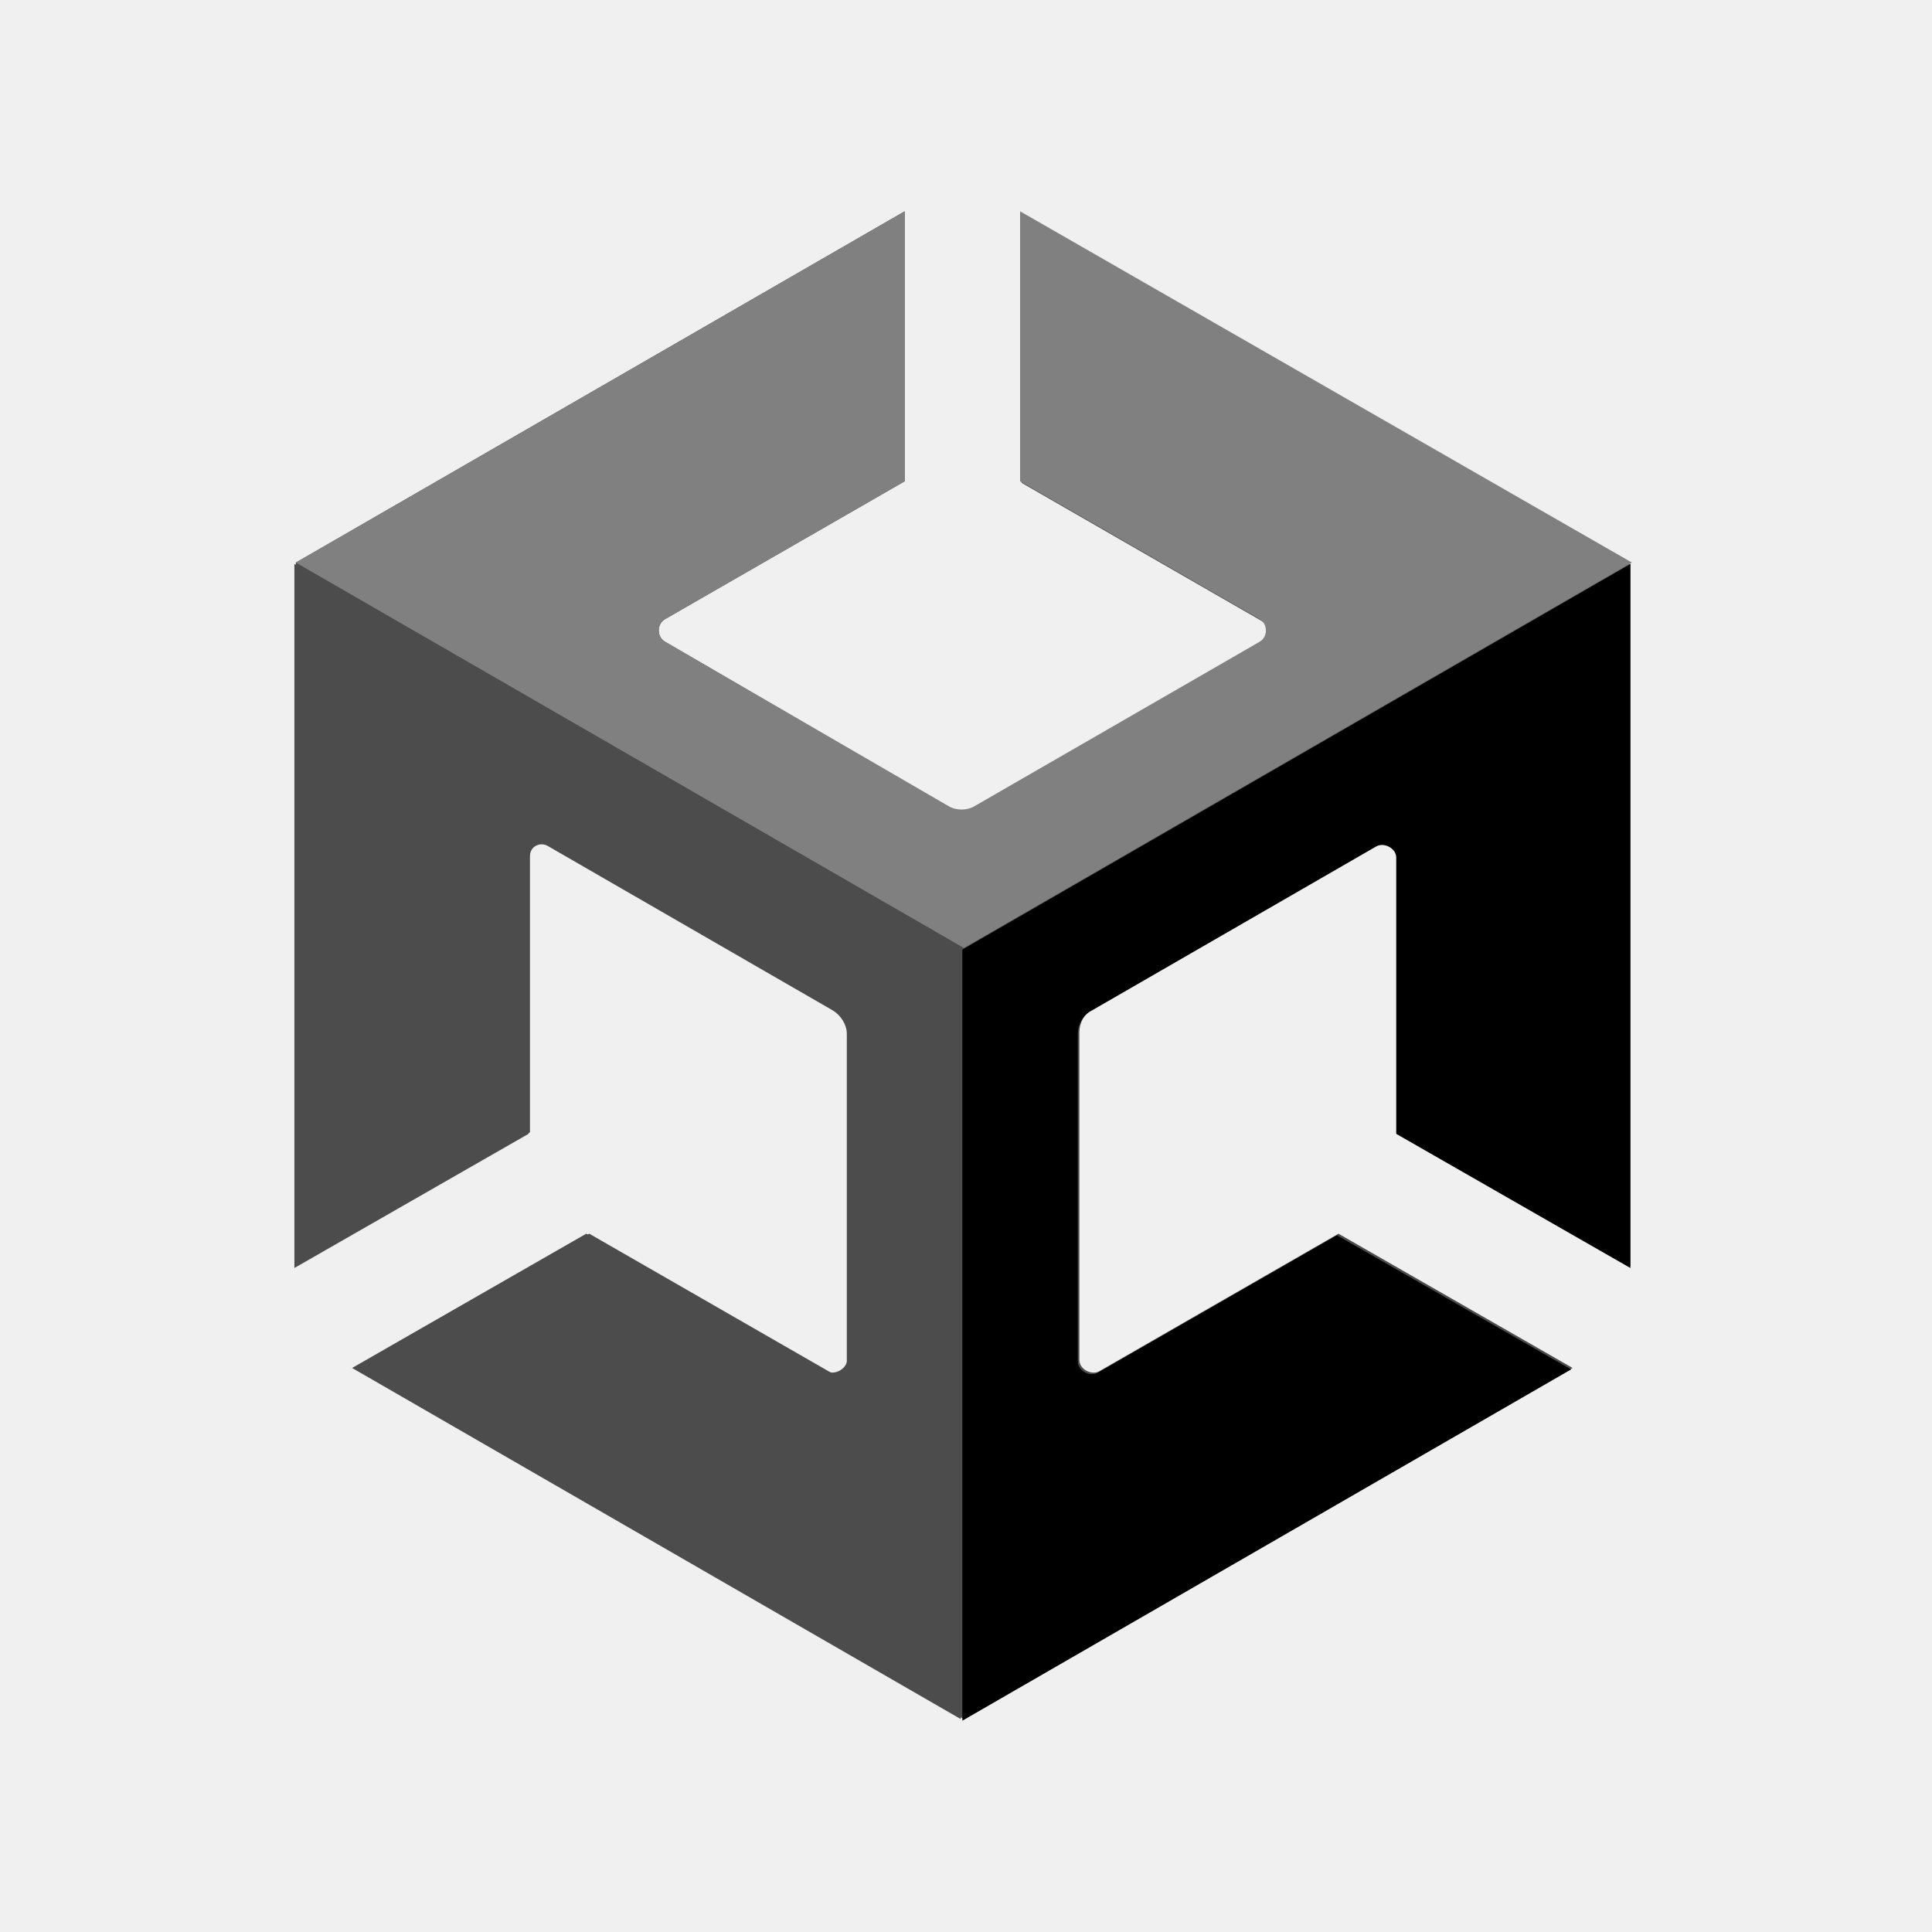
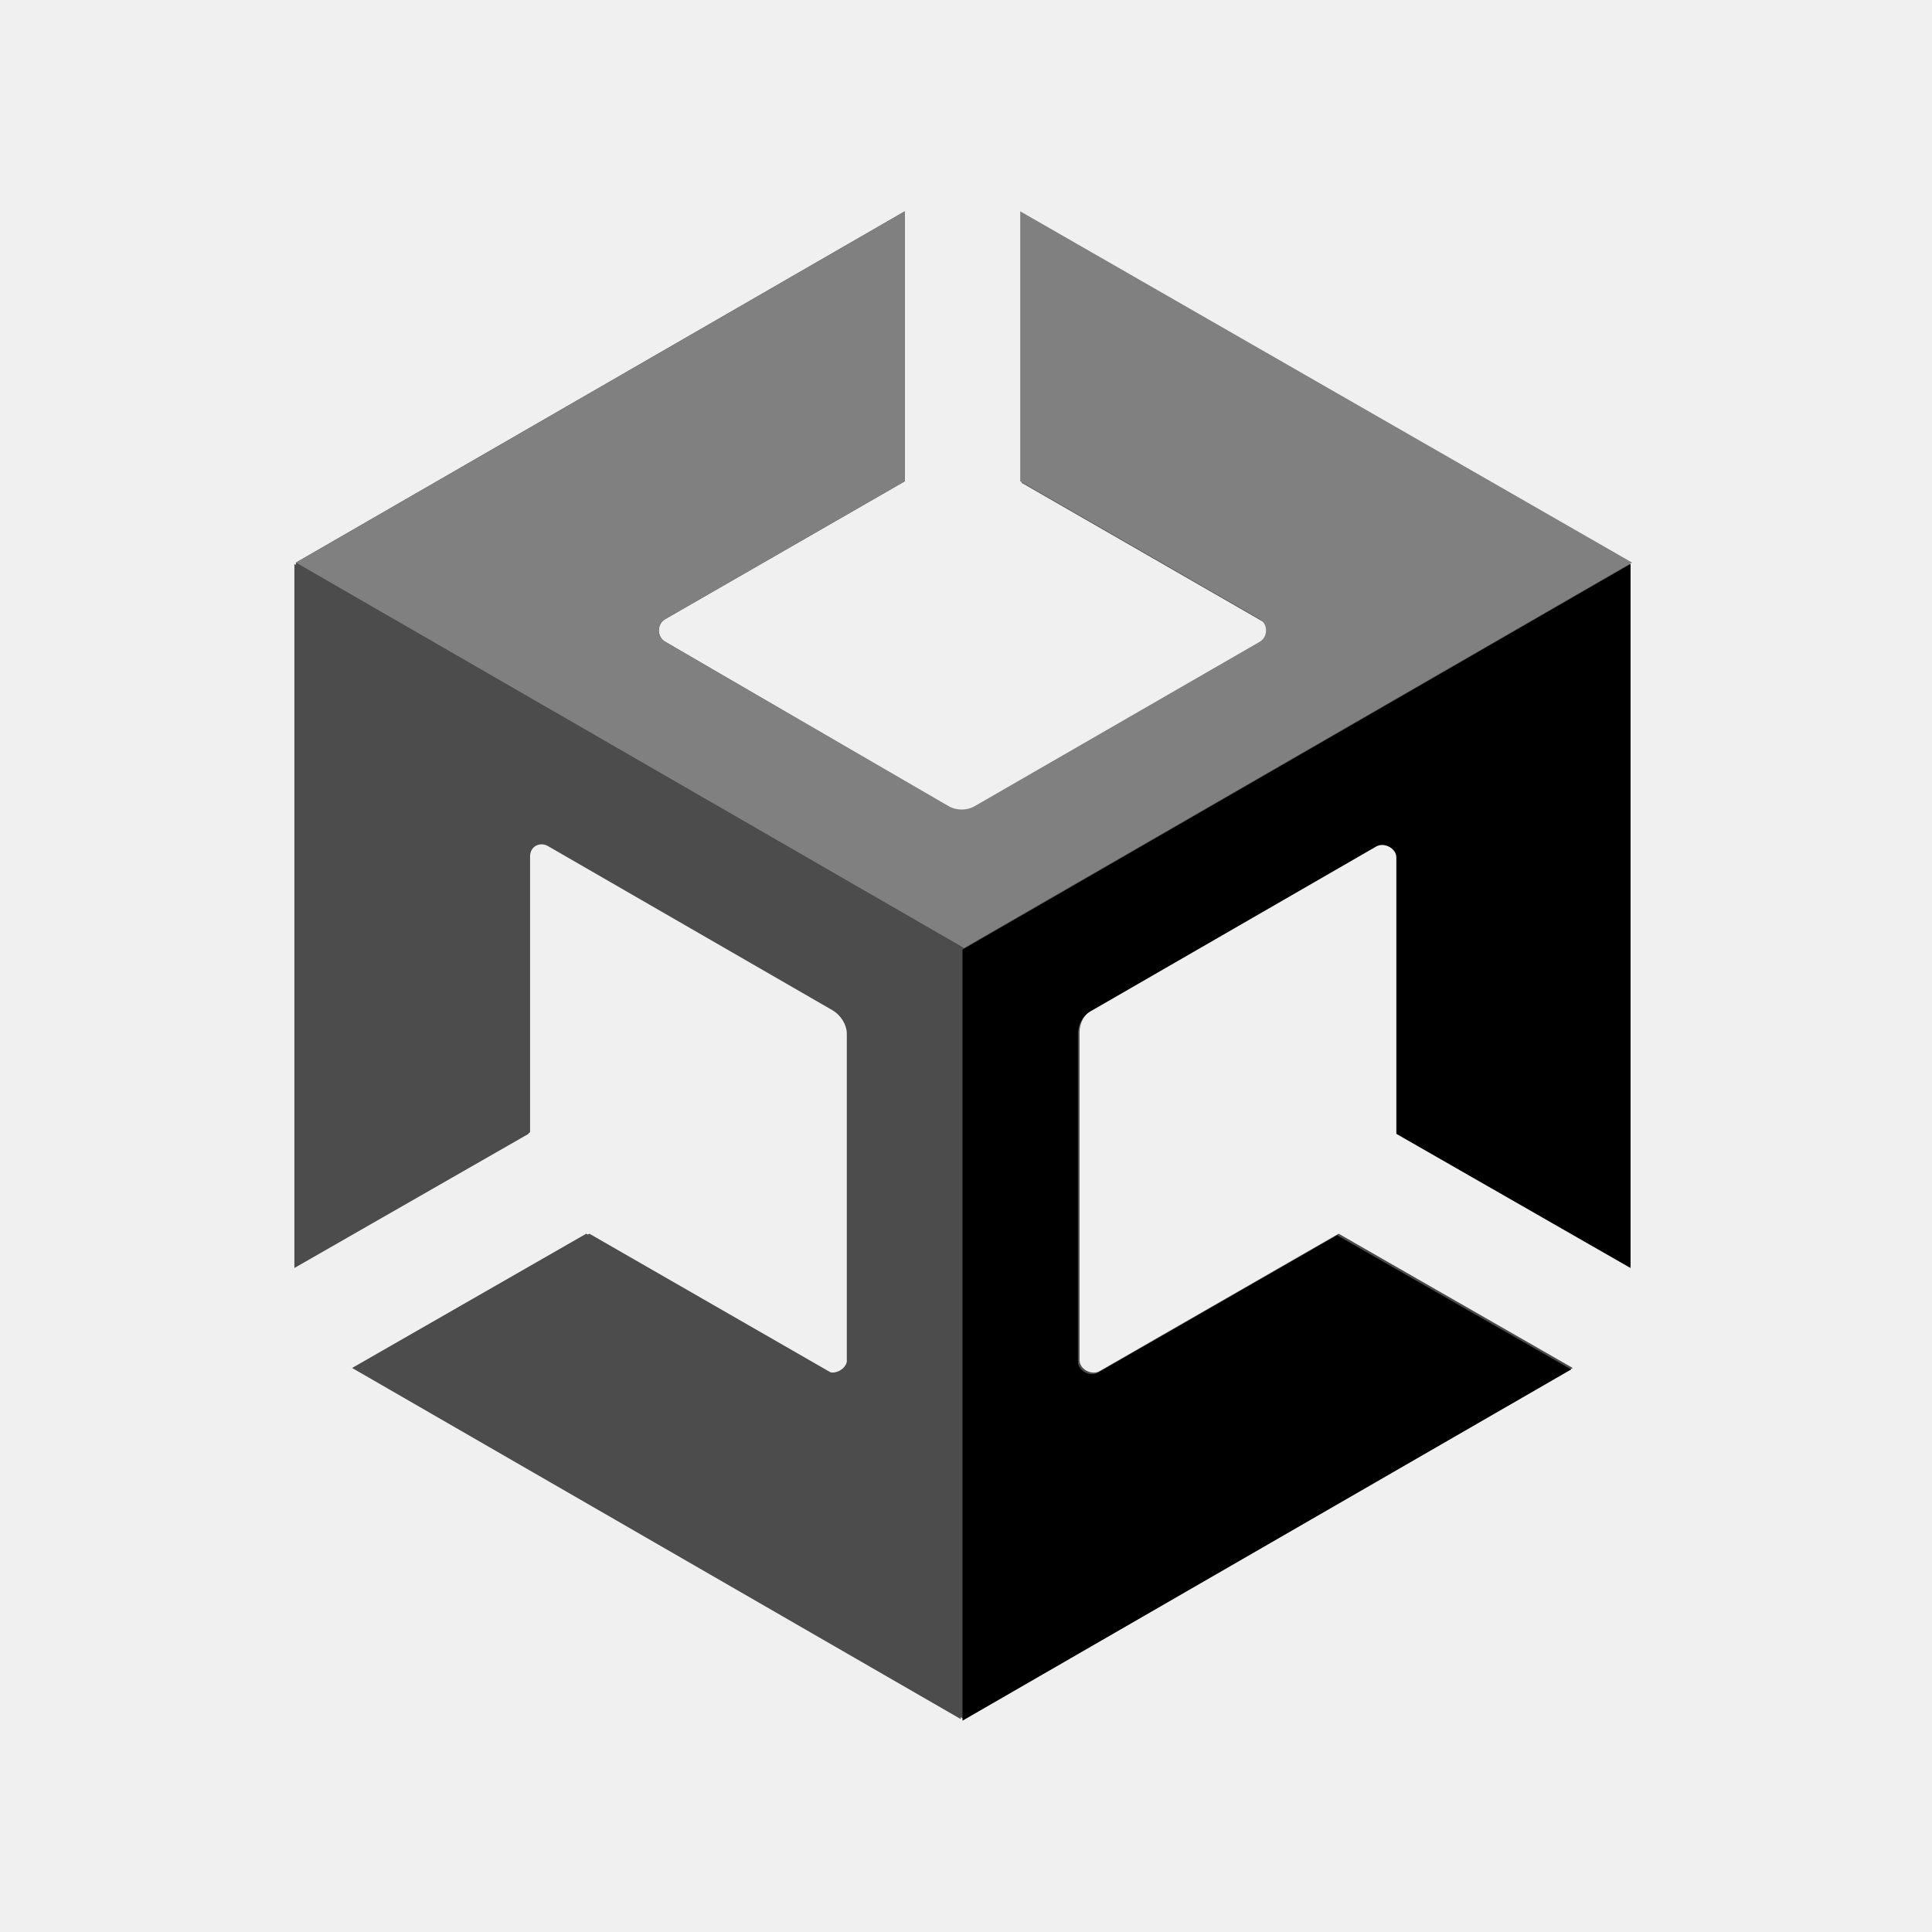
<svg xmlns="http://www.w3.org/2000/svg" width="16" height="16" viewBox="0 0 16 16" fill="none">
-   <path d="M13.502 10.488V4.671L8.461 1.763V3.999L10.439 5.137C10.516 5.176 10.516 5.292 10.439 5.331L8.086 6.688C8.022 6.727 7.931 6.727 7.866 6.688L5.514 5.318C5.436 5.279 5.436 5.163 5.514 5.124L7.492 3.986V1.75L2.45 4.659V10.488L4.389 9.377V7.089C4.389 7.011 4.48 6.947 4.557 6.998L6.91 8.355C6.975 8.394 7.026 8.472 7.026 8.549V11.264C7.026 11.341 6.936 11.406 6.858 11.354L4.88 10.217L2.941 11.329L7.983 14.237L13.024 11.329L11.085 10.217L9.107 11.354C9.043 11.393 8.939 11.341 8.939 11.264V8.549C8.939 8.472 8.978 8.394 9.056 8.355L11.408 6.998C11.473 6.959 11.576 7.011 11.576 7.089V9.377L13.502 10.488Z" fill="#4C4C4C" />
-   <path d="M7.97 14.25L13.011 11.341L11.072 10.23L9.094 11.367C9.03 11.406 8.926 11.354 8.926 11.277V8.562C8.926 8.485 8.965 8.407 9.043 8.368L11.395 7.011C11.46 6.972 11.563 7.024 11.563 7.102V9.39L13.502 10.501V4.671L7.97 7.864V14.25Z" fill="black" />
-   <path d="M8.448 1.75V3.986L10.426 5.124C10.503 5.163 10.503 5.279 10.426 5.318L8.073 6.675C8.009 6.714 7.918 6.714 7.854 6.675L5.514 5.318C5.436 5.279 5.436 5.163 5.514 5.124L7.492 3.986V1.75L2.45 4.659L7.983 7.851L13.515 4.659L8.448 1.75Z" fill="#808080" />
-   <path d="M6.833 11.354L4.855 10.217L2.916 11.329L7.957 14.237V7.851L2.438 4.671V10.501L4.377 9.39V7.102C4.377 7.024 4.467 6.959 4.545 7.011L6.897 8.368C6.962 8.407 7.013 8.485 7.013 8.562V11.277C7.001 11.341 6.91 11.393 6.833 11.354Z" fill="#4C4C4C" />
+   <g clip-path="url(#clip0_19766_55589)">
+     <path d="M13.503 10.488V4.671L8.462 1.763V3.999L10.44 5.137C10.517 5.176 10.517 5.292 10.44 5.331L8.087 6.688C8.022 6.727 7.932 6.727 7.867 6.688L5.515 5.318C5.437 5.279 5.437 5.163 5.515 5.124L7.493 3.986V1.75L2.451 4.659V10.488L4.39 9.377V7.089C4.39 7.011 4.481 6.947 4.558 6.998L6.911 8.355C6.975 8.394 7.027 8.472 7.027 8.549V11.264C7.027 11.341 6.937 11.406 6.859 11.354L4.881 10.217L2.942 11.329L7.984 14.237L13.025 11.329L11.086 10.217L9.108 11.354C9.044 11.393 8.94 11.341 8.94 11.264V8.549C8.94 8.472 8.979 8.394 9.057 8.355L11.409 6.998C11.474 6.959 11.577 7.011 11.577 7.089V9.377L13.503 10.488Z" fill="#4C4C4C" />
+     <path d="M7.971 14.25L13.012 11.341L11.073 10.23L9.095 11.367C9.031 11.406 8.927 11.354 8.927 11.277V8.562C8.927 8.485 8.966 8.407 9.044 8.368L11.396 7.011C11.461 6.972 11.564 7.024 11.564 7.102V9.39L13.503 10.501V4.671L7.971 7.864V14.25Z" fill="black" />
+     <path d="M8.449 1.75V3.986L10.427 5.124C10.504 5.163 10.504 5.279 10.427 5.318L8.074 6.675C8.01 6.714 7.919 6.714 7.854 6.675L5.515 5.318C5.437 5.279 5.437 5.163 5.515 5.124L7.493 3.986V1.75L2.451 4.659L7.984 7.851L13.516 4.659L8.449 1.75Z" fill="#808080" />
+     <path d="M6.833 11.354L4.855 10.217L2.916 11.329L7.957 14.237V7.851L2.438 4.671V10.501L4.377 9.39V7.102C4.377 7.024 4.467 6.959 4.545 7.011L6.897 8.368C6.962 8.407 7.013 8.485 7.013 8.562V11.277C7.001 11.341 6.91 11.393 6.833 11.354Z" fill="#4C4C4C" />
+   </g>
+   <defs>
+     <clipPath id="clip0_19766_55589">
+       <rect width="16" height="16" fill="white" />
+     </clipPath>
+   </defs>
</svg>
